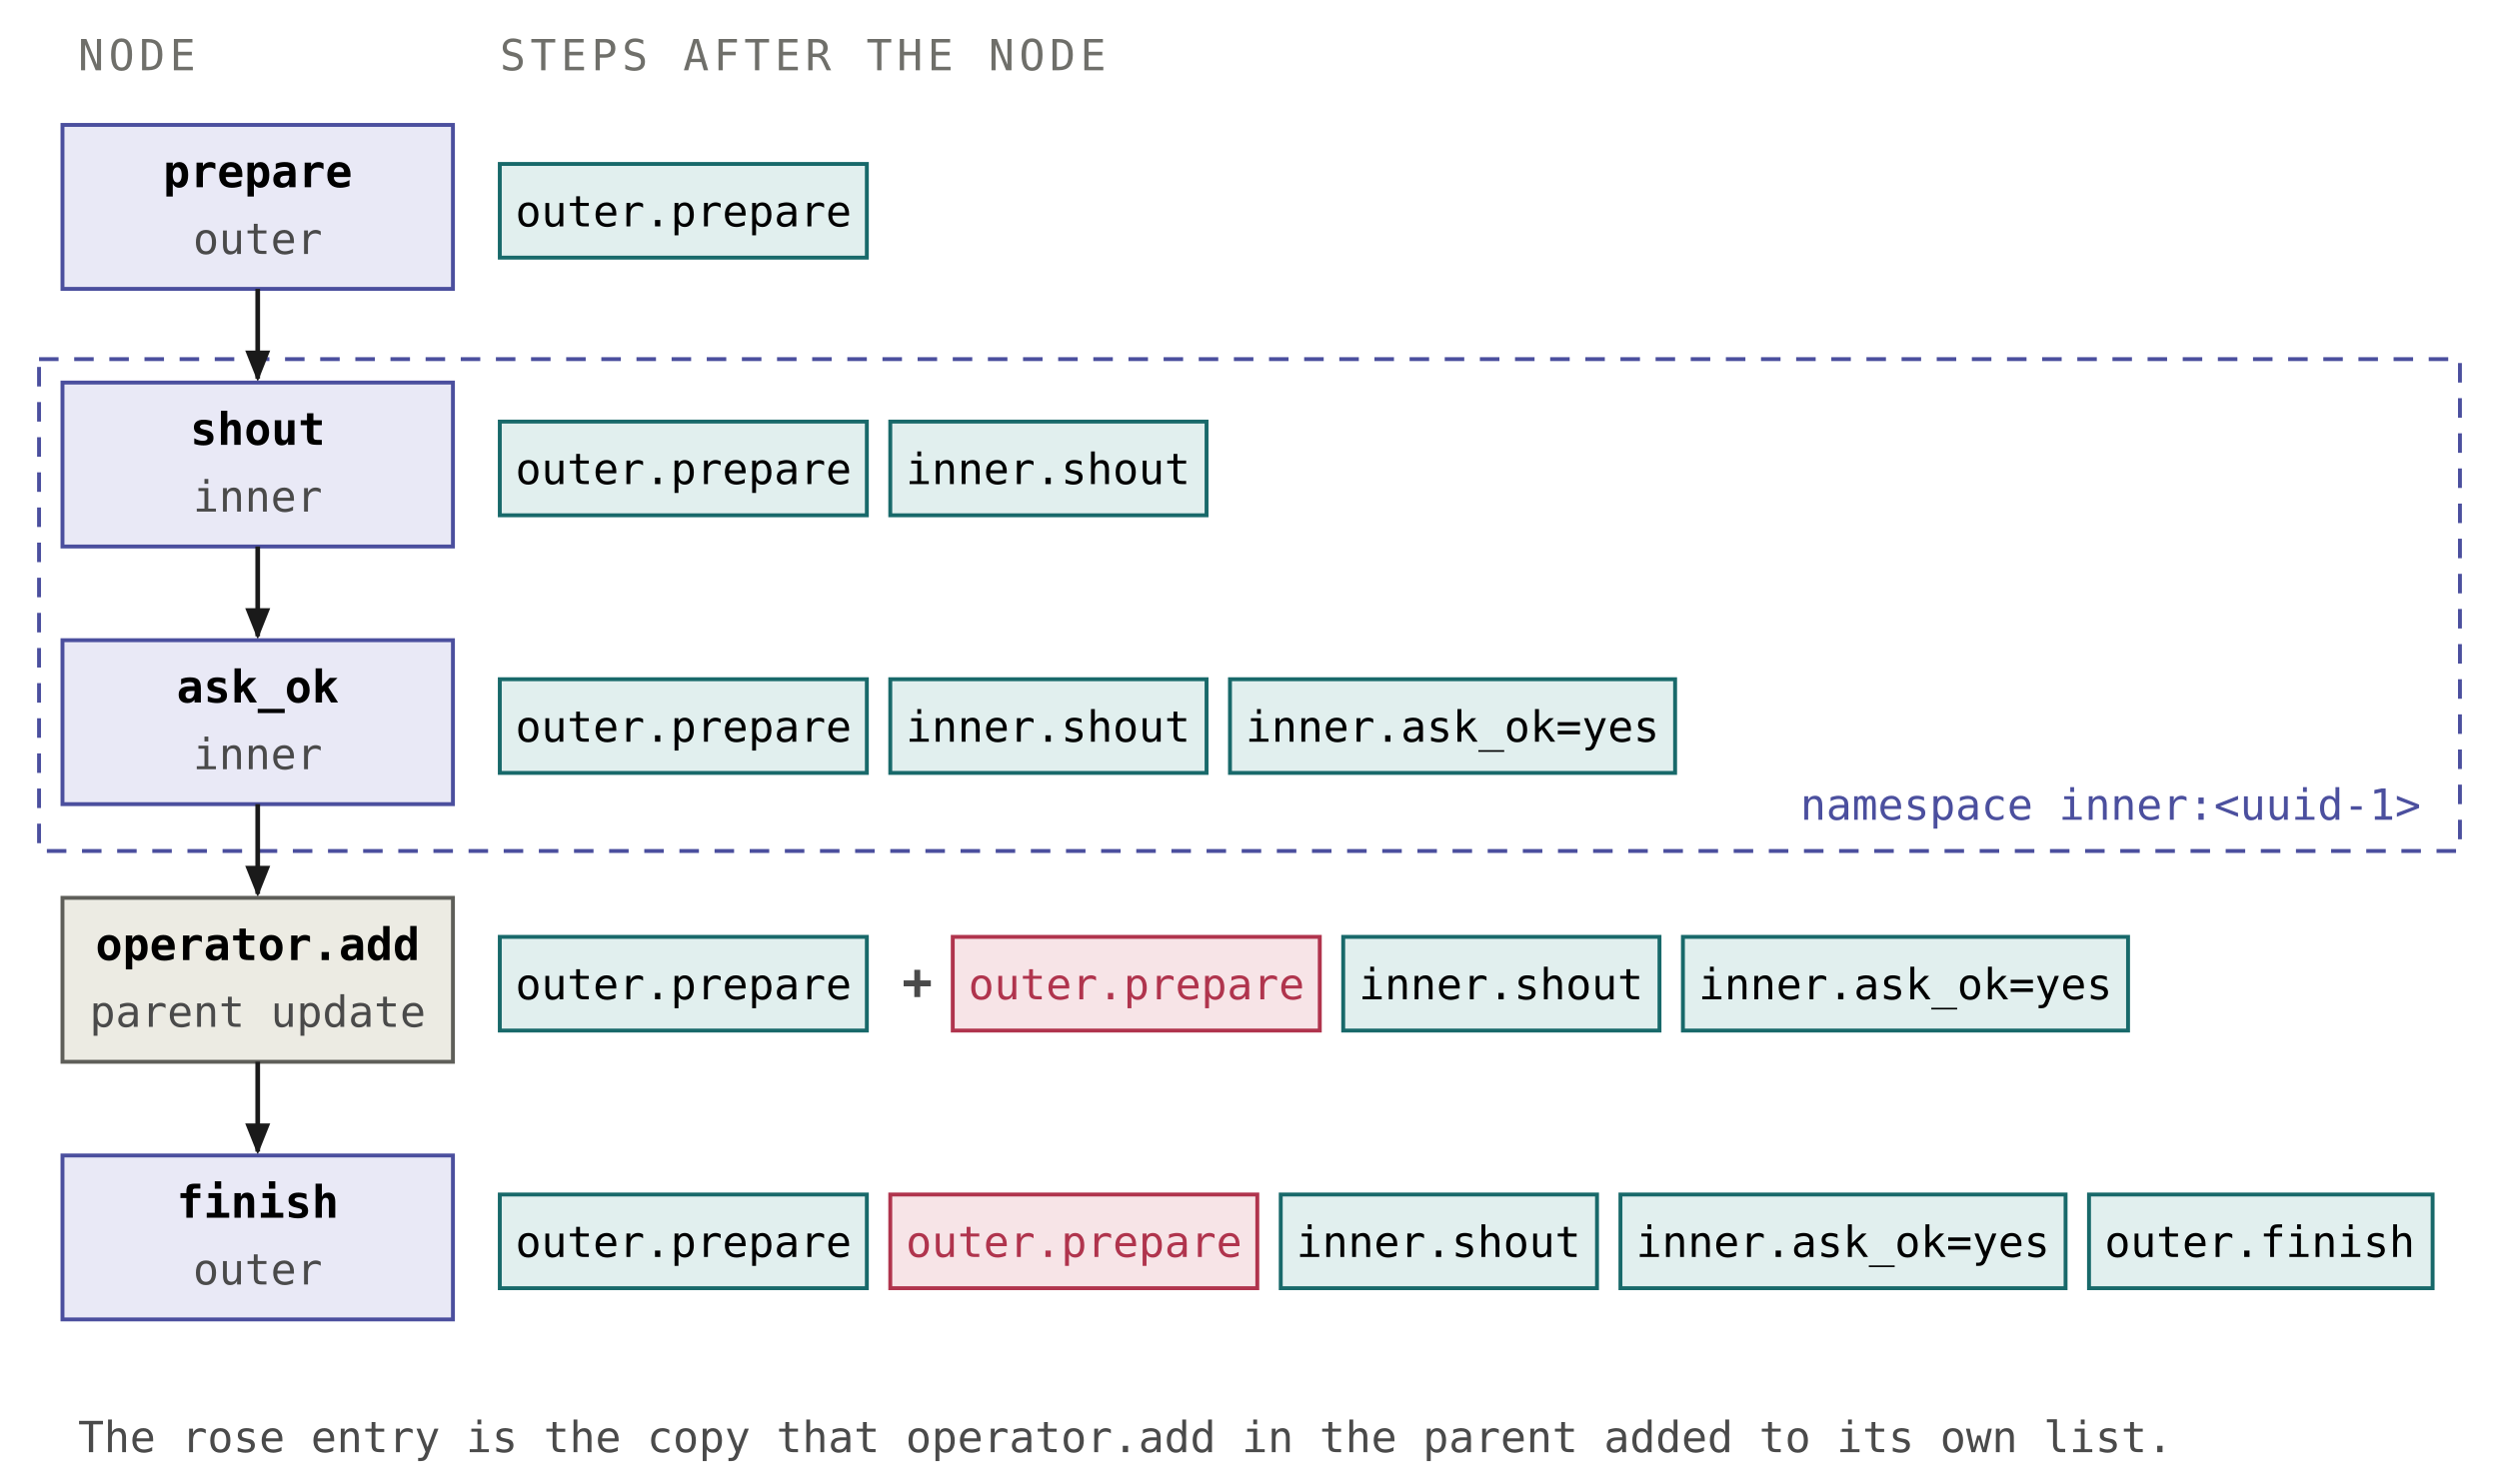
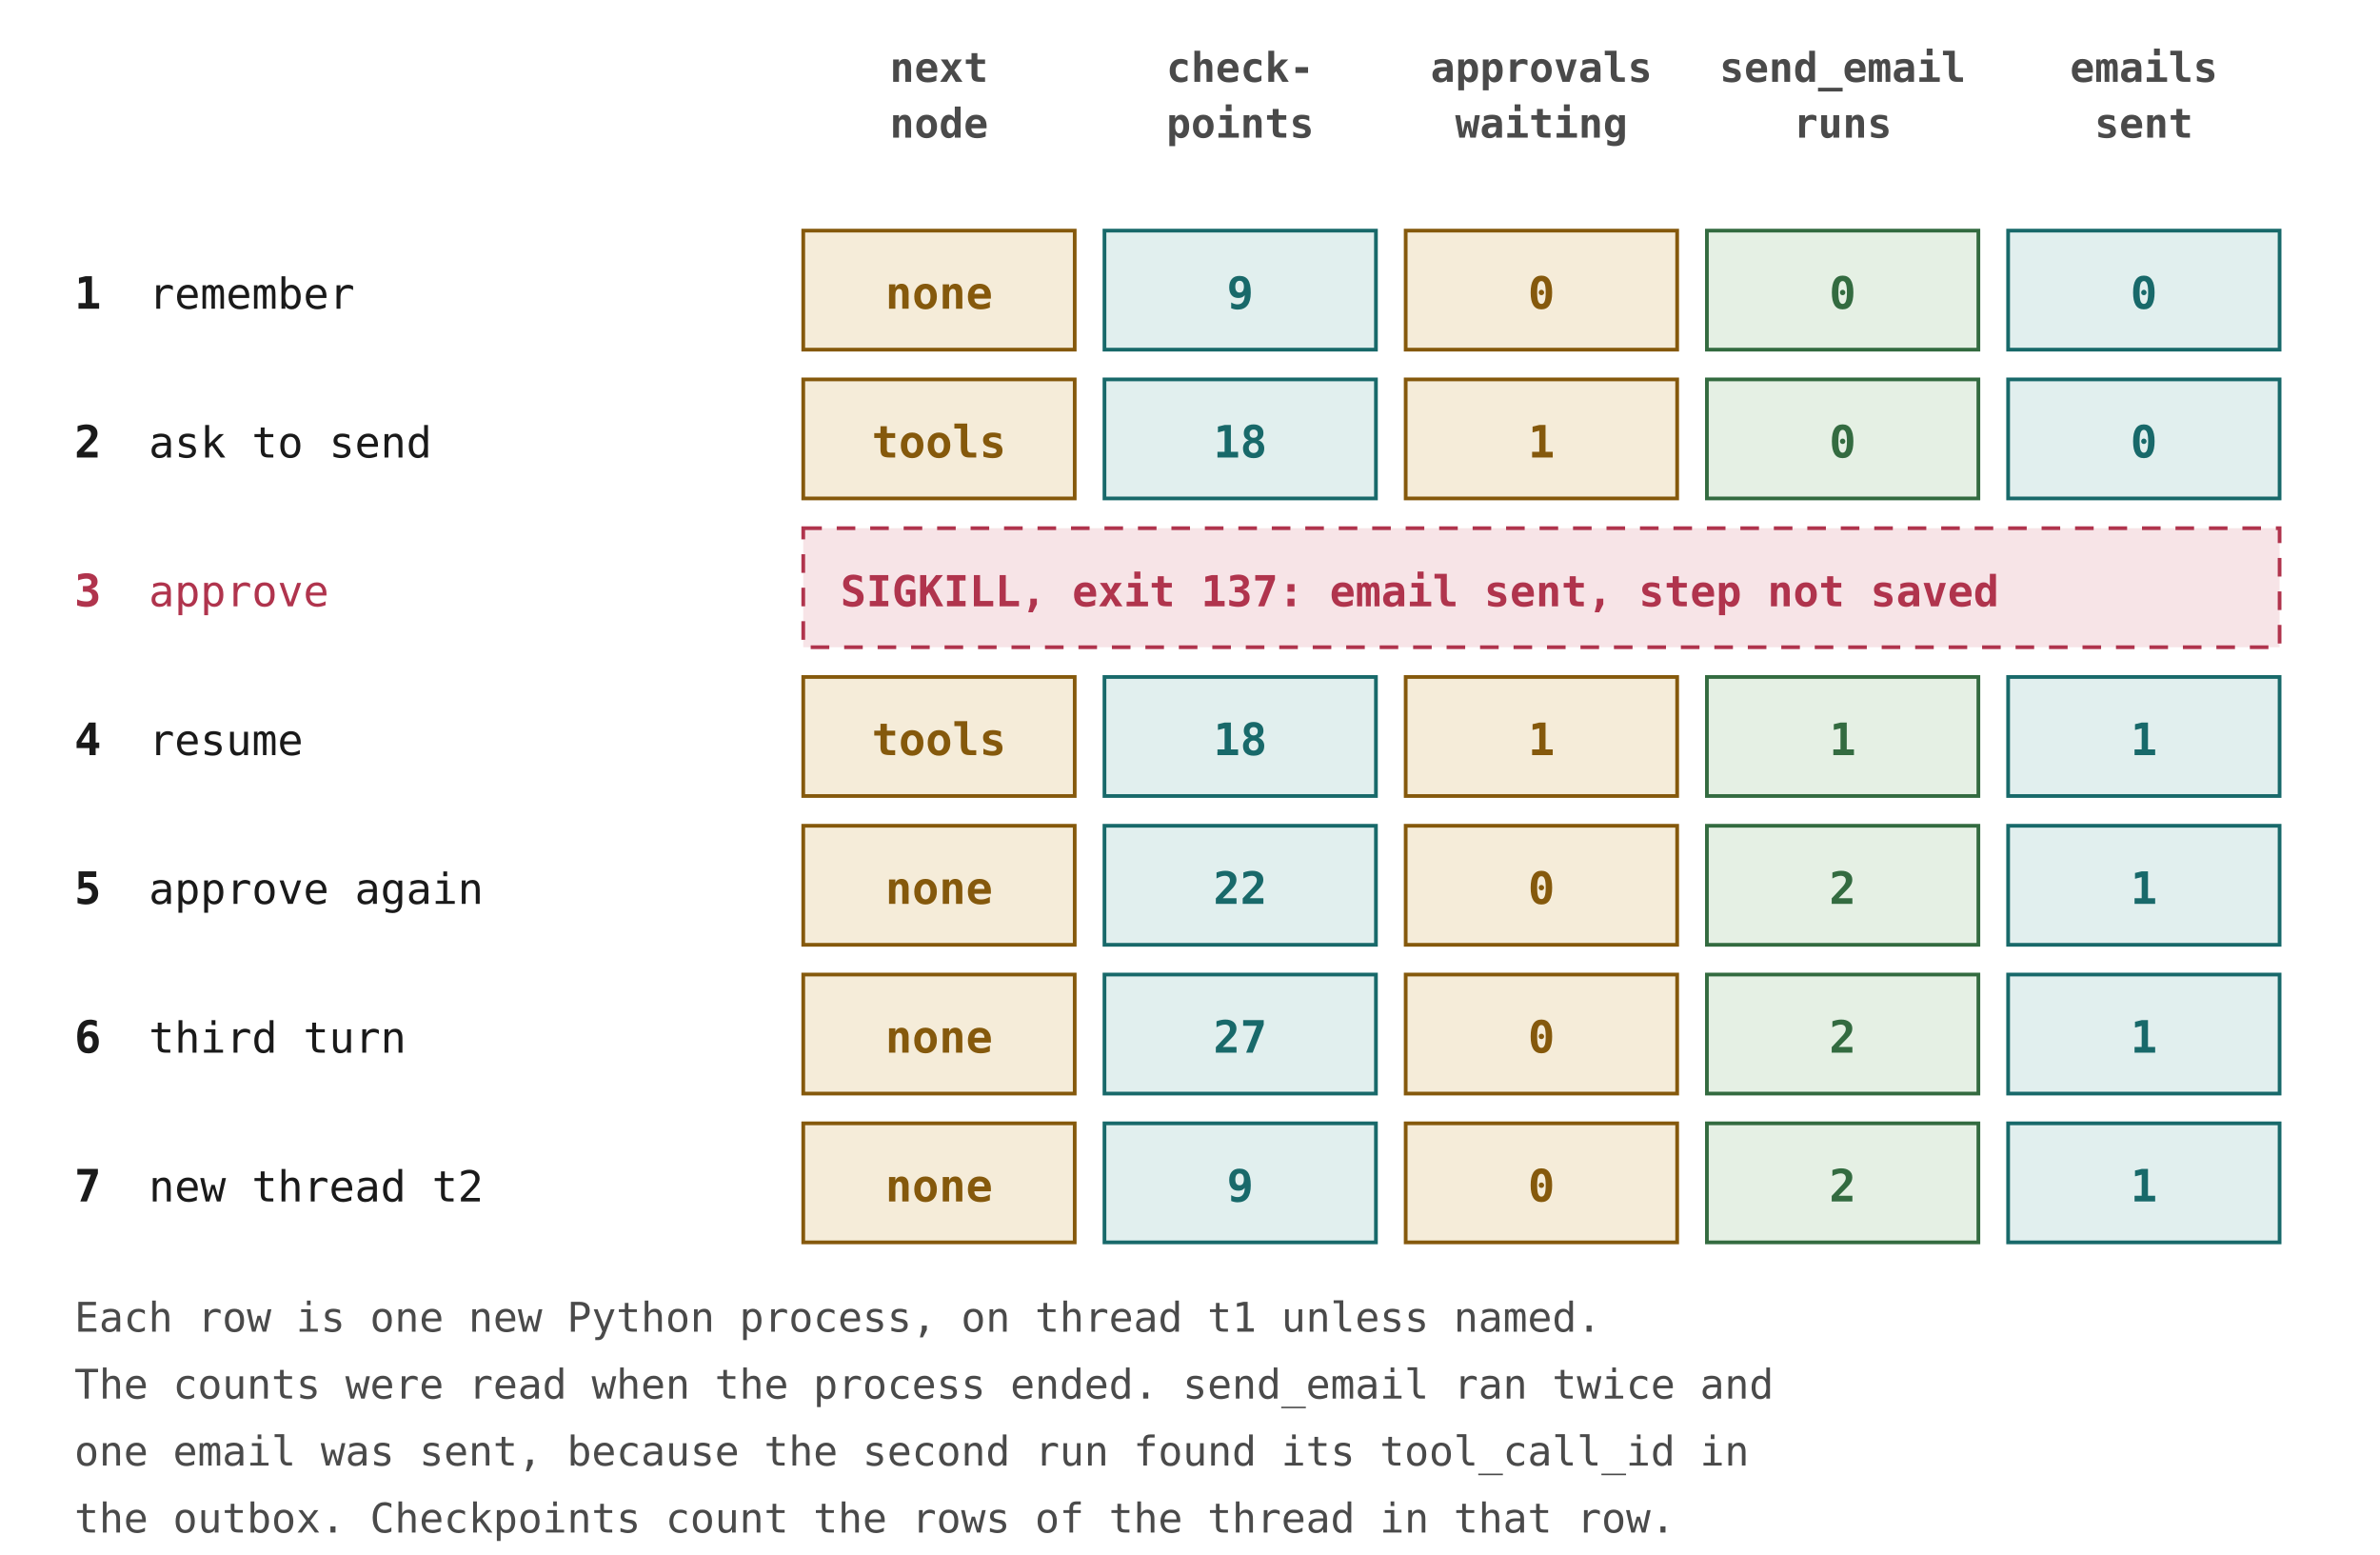
- <svg xmlns="http://www.w3.org/2000/svg" viewBox="0 0 640 380" role="img" aria-labelledby="fig-5-7-title fig-5-7-desc" font-family="JetBrains Mono, ui-monospace, monospace">
-   <defs>
-     <marker id="fig-5-7-head-ink" viewBox="0 0 10 10" refX="9" refY="5" markerWidth="8" markerHeight="8" markerUnits="userSpaceOnUse" orient="auto-start-reverse">
-       <path d="M0 1 L10 5 L0 9 z" fill="var(--m-ink, #1a1a1a)" />
-     </marker>
-   </defs>
-   <text x="20" y="18" font-size="11" letter-spacing="1.2" fill="var(--m-ink-mute, #6f6f6a)">NODE</text>
-   <text x="128" y="18" font-size="11" letter-spacing="1.2" fill="var(--m-ink-mute, #6f6f6a)">STEPS AFTER THE NODE</text>
-   <rect x="10" y="92" width="620" height="126" fill="none" stroke="var(--m-indigo-ink, #4b4f9e)" stroke-dasharray="5 4" />
-   <text x="620" y="210" font-size="11" text-anchor="end" class="m-serif" fill="var(--m-indigo-ink, #4b4f9e)">namespace inner:&lt;uuid-1&gt;</text>
-   <rect x="16" y="32" width="100" height="42" fill="var(--m-indigo-fill, #e9e9f6)" stroke="var(--m-indigo-ink, #4b4f9e)" />
-   <text x="66" y="47.95" font-size="11.5" text-anchor="middle" font-weight="700">prepare</text>
-   <text x="66" y="65.05" font-size="11" text-anchor="middle" class="m-serif" fill="var(--m-ink-soft, #4a4a4a)">outer</text>
-   <line x1="66" y1="74" x2="66" y2="97" stroke="var(--m-ink, #1a1a1a)" stroke-width="1.2" marker-end="url(#fig-5-7-head-ink)" />
-   <rect x="128" y="42" width="94" height="24" fill="var(--m-teal-fill, #e1efee)" stroke="var(--m-teal-ink, #18696a)" />
-   <text x="132" y="58" font-size="11">outer.prepare</text>
-   <rect x="16" y="98" width="100" height="42" fill="var(--m-indigo-fill, #e9e9f6)" stroke="var(--m-indigo-ink, #4b4f9e)" />
-   <text x="66" y="113.95" font-size="11.5" text-anchor="middle" font-weight="700">shout</text>
-   <text x="66" y="131.05" font-size="11" text-anchor="middle" class="m-serif" fill="var(--m-ink-soft, #4a4a4a)">inner</text>
-   <line x1="66" y1="140" x2="66" y2="163" stroke="var(--m-ink, #1a1a1a)" stroke-width="1.2" marker-end="url(#fig-5-7-head-ink)" />
-   <rect x="128" y="108" width="94" height="24" fill="var(--m-teal-fill, #e1efee)" stroke="var(--m-teal-ink, #18696a)" />
-   <text x="132" y="124" font-size="11">outer.prepare</text>
-   <rect x="228" y="108" width="81" height="24" fill="var(--m-teal-fill, #e1efee)" stroke="var(--m-teal-ink, #18696a)" />
-   <text x="232" y="124" font-size="11">inner.shout</text>
-   <rect x="16" y="164" width="100" height="42" fill="var(--m-indigo-fill, #e9e9f6)" stroke="var(--m-indigo-ink, #4b4f9e)" />
-   <text x="66" y="179.95" font-size="11.5" text-anchor="middle" font-weight="700">ask_ok</text>
-   <text x="66" y="197.05" font-size="11" text-anchor="middle" class="m-serif" fill="var(--m-ink-soft, #4a4a4a)">inner</text>
-   <line x1="66" y1="206" x2="66" y2="229" stroke="var(--m-ink, #1a1a1a)" stroke-width="1.2" marker-end="url(#fig-5-7-head-ink)" />
-   <rect x="128" y="174" width="94" height="24" fill="var(--m-teal-fill, #e1efee)" stroke="var(--m-teal-ink, #18696a)" />
-   <text x="132" y="190" font-size="11">outer.prepare</text>
-   <rect x="228" y="174" width="81" height="24" fill="var(--m-teal-fill, #e1efee)" stroke="var(--m-teal-ink, #18696a)" />
-   <text x="232" y="190" font-size="11">inner.shout</text>
-   <rect x="315" y="174" width="114" height="24" fill="var(--m-teal-fill, #e1efee)" stroke="var(--m-teal-ink, #18696a)" />
-   <text x="319" y="190" font-size="11">inner.ask_ok=yes</text>
-   <rect x="16" y="230" width="100" height="42" fill="var(--m-grey-fill, #ecebe3)" stroke="var(--m-grey-ink, #5e5e59)" />
-   <text x="66" y="245.95" font-size="11.5" text-anchor="middle" font-weight="700">operator.add</text>
-   <text x="66" y="263.05" font-size="11" text-anchor="middle" class="m-serif" fill="var(--m-ink-soft, #4a4a4a)">parent update</text>
-   <line x1="66" y1="272" x2="66" y2="295" stroke="var(--m-ink, #1a1a1a)" stroke-width="1.2" marker-end="url(#fig-5-7-head-ink)" />
-   <rect x="128" y="240" width="94" height="24" fill="var(--m-teal-fill, #e1efee)" stroke="var(--m-teal-ink, #18696a)" />
-   <text x="132" y="256" font-size="11">outer.prepare</text>
-   <text x="231" y="256" font-size="13" font-weight="700" fill="var(--m-ink-soft, #4a4a4a)">+</text>
-   <rect x="244" y="240" width="94" height="24" fill="var(--m-rose-fill, #f7e4e7)" stroke="var(--m-rose-ink, #b0344d)" />
-   <text x="248" y="256" font-size="11" fill="var(--m-rose-ink, #b0344d)">outer.prepare</text>
-   <rect x="344" y="240" width="81" height="24" fill="var(--m-teal-fill, #e1efee)" stroke="var(--m-teal-ink, #18696a)" />
-   <text x="348" y="256" font-size="11">inner.shout</text>
-   <rect x="431" y="240" width="114" height="24" fill="var(--m-teal-fill, #e1efee)" stroke="var(--m-teal-ink, #18696a)" />
-   <text x="435" y="256" font-size="11">inner.ask_ok=yes</text>
-   <rect x="16" y="296" width="100" height="42" fill="var(--m-indigo-fill, #e9e9f6)" stroke="var(--m-indigo-ink, #4b4f9e)" />
-   <text x="66" y="311.95" font-size="11.5" text-anchor="middle" font-weight="700">finish</text>
-   <text x="66" y="329.05" font-size="11" text-anchor="middle" class="m-serif" fill="var(--m-ink-soft, #4a4a4a)">outer</text>
-   <rect x="128" y="306" width="94" height="24" fill="var(--m-teal-fill, #e1efee)" stroke="var(--m-teal-ink, #18696a)" />
-   <text x="132" y="322" font-size="11">outer.prepare</text>
-   <rect x="228" y="306" width="94" height="24" fill="var(--m-rose-fill, #f7e4e7)" stroke="var(--m-rose-ink, #b0344d)" />
-   <text x="232" y="322" font-size="11" fill="var(--m-rose-ink, #b0344d)">outer.prepare</text>
-   <rect x="328" y="306" width="81" height="24" fill="var(--m-teal-fill, #e1efee)" stroke="var(--m-teal-ink, #18696a)" />
-   <text x="332" y="322" font-size="11">inner.shout</text>
-   <rect x="415" y="306" width="114" height="24" fill="var(--m-teal-fill, #e1efee)" stroke="var(--m-teal-ink, #18696a)" />
-   <text x="419" y="322" font-size="11">inner.ask_ok=yes</text>
-   <rect x="535" y="306" width="88" height="24" fill="var(--m-teal-fill, #e1efee)" stroke="var(--m-teal-ink, #18696a)" />
-   <text x="539" y="322" font-size="11">outer.finish</text>
-   <text x="20" y="372" font-size="11" class="m-serif" fill="var(--m-ink-soft, #4a4a4a)">The rose entry is the copy that operator.add in the parent added to its own list.</text>
+ <svg xmlns="http://www.w3.org/2000/svg" viewBox="0 0 640 418" role="img" aria-labelledby="fig-5-7-title fig-5-7-desc" font-family="JetBrains Mono, ui-monospace, monospace">
+   <text x="252.5" y="22" font-size="11" text-anchor="middle" font-weight="700" fill="var(--m-ink-soft, #4a4a4a)">next</text>
+   <text x="252.5" y="37" font-size="11" text-anchor="middle" font-weight="700" fill="var(--m-ink-soft, #4a4a4a)">node</text>
+   <text x="333.5" y="22" font-size="11" text-anchor="middle" font-weight="700" fill="var(--m-ink-soft, #4a4a4a)">check-</text>
+   <text x="333.5" y="37" font-size="11" text-anchor="middle" font-weight="700" fill="var(--m-ink-soft, #4a4a4a)">points</text>
+   <text x="414.5" y="22" font-size="11" text-anchor="middle" font-weight="700" fill="var(--m-ink-soft, #4a4a4a)">approvals</text>
+   <text x="414.5" y="37" font-size="11" text-anchor="middle" font-weight="700" fill="var(--m-ink-soft, #4a4a4a)">waiting</text>
+   <text x="495.5" y="22" font-size="11" text-anchor="middle" font-weight="700" fill="var(--m-ink-soft, #4a4a4a)">send_email</text>
+   <text x="495.5" y="37" font-size="11" text-anchor="middle" font-weight="700" fill="var(--m-ink-soft, #4a4a4a)">runs</text>
+   <text x="576.5" y="22" font-size="11" text-anchor="middle" font-weight="700" fill="var(--m-ink-soft, #4a4a4a)">emails</text>
+   <text x="576.5" y="37" font-size="11" text-anchor="middle" font-weight="700" fill="var(--m-ink-soft, #4a4a4a)">sent</text>
+   <text x="20" y="83" font-size="12" font-weight="700" fill="var(--m-ink, #1a1a1a)">1</text>
+   <text x="40" y="83" font-size="11.5" fill="var(--m-ink, #1a1a1a)">remember</text>
+   <rect x="216" y="62" width="73" height="32" fill="var(--m-amber-fill, #f5ecd9)" stroke="var(--m-amber-ink, #85590c)" />
+   <text x="252.5" y="83" font-size="12" text-anchor="middle" font-weight="700" fill="var(--m-amber-ink, #85590c)">none</text>
+   <rect x="297" y="62" width="73" height="32" fill="var(--m-teal-fill, #e1efee)" stroke="var(--m-teal-ink, #18696a)" />
+   <text x="333.5" y="83" font-size="12" text-anchor="middle" font-weight="700" fill="var(--m-teal-ink, #18696a)">9</text>
+   <rect x="378" y="62" width="73" height="32" fill="var(--m-amber-fill, #f5ecd9)" stroke="var(--m-amber-ink, #85590c)" />
+   <text x="414.5" y="83" font-size="12" text-anchor="middle" font-weight="700" fill="var(--m-amber-ink, #85590c)">0</text>
+   <rect x="459" y="62" width="73" height="32" fill="var(--m-green-fill, #e5f0e4)" stroke="var(--m-green-ink, #336b40)" />
+   <text x="495.5" y="83" font-size="12" text-anchor="middle" font-weight="700" fill="var(--m-green-ink, #336b40)">0</text>
+   <rect x="540" y="62" width="73" height="32" fill="var(--m-teal-fill, #e1efee)" stroke="var(--m-teal-ink, #18696a)" />
+   <text x="576.5" y="83" font-size="12" text-anchor="middle" font-weight="700" fill="var(--m-teal-ink, #18696a)">0</text>
+   <text x="20" y="123" font-size="12" font-weight="700" fill="var(--m-ink, #1a1a1a)">2</text>
+   <text x="40" y="123" font-size="11.5" fill="var(--m-ink, #1a1a1a)">ask to send</text>
+   <rect x="216" y="102" width="73" height="32" fill="var(--m-amber-fill, #f5ecd9)" stroke="var(--m-amber-ink, #85590c)" />
+   <text x="252.5" y="123" font-size="12" text-anchor="middle" font-weight="700" fill="var(--m-amber-ink, #85590c)">tools</text>
+   <rect x="297" y="102" width="73" height="32" fill="var(--m-teal-fill, #e1efee)" stroke="var(--m-teal-ink, #18696a)" />
+   <text x="333.5" y="123" font-size="12" text-anchor="middle" font-weight="700" fill="var(--m-teal-ink, #18696a)">18</text>
+   <rect x="378" y="102" width="73" height="32" fill="var(--m-amber-fill, #f5ecd9)" stroke="var(--m-amber-ink, #85590c)" />
+   <text x="414.5" y="123" font-size="12" text-anchor="middle" font-weight="700" fill="var(--m-amber-ink, #85590c)">1</text>
+   <rect x="459" y="102" width="73" height="32" fill="var(--m-green-fill, #e5f0e4)" stroke="var(--m-green-ink, #336b40)" />
+   <text x="495.5" y="123" font-size="12" text-anchor="middle" font-weight="700" fill="var(--m-green-ink, #336b40)">0</text>
+   <rect x="540" y="102" width="73" height="32" fill="var(--m-teal-fill, #e1efee)" stroke="var(--m-teal-ink, #18696a)" />
+   <text x="576.5" y="123" font-size="12" text-anchor="middle" font-weight="700" fill="var(--m-teal-ink, #18696a)">0</text>
+   <text x="20" y="163" font-size="12" font-weight="700" fill="var(--m-rose-ink, #b0344d)">3</text>
+   <text x="40" y="163" font-size="11.5" fill="var(--m-rose-ink, #b0344d)">approve</text>
+   <rect x="216" y="142" width="397" height="32" fill="var(--m-rose-fill, #f7e4e7)" stroke="var(--m-rose-ink, #b0344d)" stroke-dasharray="5 4" />
+   <text x="226" y="163" font-size="11.5" font-weight="700" fill="var(--m-rose-ink, #b0344d)">SIGKILL, exit 137: email sent, step not saved</text>
+   <text x="20" y="203" font-size="12" font-weight="700" fill="var(--m-ink, #1a1a1a)">4</text>
+   <text x="40" y="203" font-size="11.5" fill="var(--m-ink, #1a1a1a)">resume</text>
+   <rect x="216" y="182" width="73" height="32" fill="var(--m-amber-fill, #f5ecd9)" stroke="var(--m-amber-ink, #85590c)" />
+   <text x="252.5" y="203" font-size="12" text-anchor="middle" font-weight="700" fill="var(--m-amber-ink, #85590c)">tools</text>
+   <rect x="297" y="182" width="73" height="32" fill="var(--m-teal-fill, #e1efee)" stroke="var(--m-teal-ink, #18696a)" />
+   <text x="333.5" y="203" font-size="12" text-anchor="middle" font-weight="700" fill="var(--m-teal-ink, #18696a)">18</text>
+   <rect x="378" y="182" width="73" height="32" fill="var(--m-amber-fill, #f5ecd9)" stroke="var(--m-amber-ink, #85590c)" />
+   <text x="414.5" y="203" font-size="12" text-anchor="middle" font-weight="700" fill="var(--m-amber-ink, #85590c)">1</text>
+   <rect x="459" y="182" width="73" height="32" fill="var(--m-green-fill, #e5f0e4)" stroke="var(--m-green-ink, #336b40)" />
+   <text x="495.5" y="203" font-size="12" text-anchor="middle" font-weight="700" fill="var(--m-green-ink, #336b40)">1</text>
+   <rect x="540" y="182" width="73" height="32" fill="var(--m-teal-fill, #e1efee)" stroke="var(--m-teal-ink, #18696a)" />
+   <text x="576.5" y="203" font-size="12" text-anchor="middle" font-weight="700" fill="var(--m-teal-ink, #18696a)">1</text>
+   <text x="20" y="243" font-size="12" font-weight="700" fill="var(--m-ink, #1a1a1a)">5</text>
+   <text x="40" y="243" font-size="11.5" fill="var(--m-ink, #1a1a1a)">approve again</text>
+   <rect x="216" y="222" width="73" height="32" fill="var(--m-amber-fill, #f5ecd9)" stroke="var(--m-amber-ink, #85590c)" />
+   <text x="252.5" y="243" font-size="12" text-anchor="middle" font-weight="700" fill="var(--m-amber-ink, #85590c)">none</text>
+   <rect x="297" y="222" width="73" height="32" fill="var(--m-teal-fill, #e1efee)" stroke="var(--m-teal-ink, #18696a)" />
+   <text x="333.5" y="243" font-size="12" text-anchor="middle" font-weight="700" fill="var(--m-teal-ink, #18696a)">22</text>
+   <rect x="378" y="222" width="73" height="32" fill="var(--m-amber-fill, #f5ecd9)" stroke="var(--m-amber-ink, #85590c)" />
+   <text x="414.5" y="243" font-size="12" text-anchor="middle" font-weight="700" fill="var(--m-amber-ink, #85590c)">0</text>
+   <rect x="459" y="222" width="73" height="32" fill="var(--m-green-fill, #e5f0e4)" stroke="var(--m-green-ink, #336b40)" />
+   <text x="495.5" y="243" font-size="12" text-anchor="middle" font-weight="700" fill="var(--m-green-ink, #336b40)">2</text>
+   <rect x="540" y="222" width="73" height="32" fill="var(--m-teal-fill, #e1efee)" stroke="var(--m-teal-ink, #18696a)" />
+   <text x="576.5" y="243" font-size="12" text-anchor="middle" font-weight="700" fill="var(--m-teal-ink, #18696a)">1</text>
+   <text x="20" y="283" font-size="12" font-weight="700" fill="var(--m-ink, #1a1a1a)">6</text>
+   <text x="40" y="283" font-size="11.5" fill="var(--m-ink, #1a1a1a)">third turn</text>
+   <rect x="216" y="262" width="73" height="32" fill="var(--m-amber-fill, #f5ecd9)" stroke="var(--m-amber-ink, #85590c)" />
+   <text x="252.5" y="283" font-size="12" text-anchor="middle" font-weight="700" fill="var(--m-amber-ink, #85590c)">none</text>
+   <rect x="297" y="262" width="73" height="32" fill="var(--m-teal-fill, #e1efee)" stroke="var(--m-teal-ink, #18696a)" />
+   <text x="333.5" y="283" font-size="12" text-anchor="middle" font-weight="700" fill="var(--m-teal-ink, #18696a)">27</text>
+   <rect x="378" y="262" width="73" height="32" fill="var(--m-amber-fill, #f5ecd9)" stroke="var(--m-amber-ink, #85590c)" />
+   <text x="414.5" y="283" font-size="12" text-anchor="middle" font-weight="700" fill="var(--m-amber-ink, #85590c)">0</text>
+   <rect x="459" y="262" width="73" height="32" fill="var(--m-green-fill, #e5f0e4)" stroke="var(--m-green-ink, #336b40)" />
+   <text x="495.5" y="283" font-size="12" text-anchor="middle" font-weight="700" fill="var(--m-green-ink, #336b40)">2</text>
+   <rect x="540" y="262" width="73" height="32" fill="var(--m-teal-fill, #e1efee)" stroke="var(--m-teal-ink, #18696a)" />
+   <text x="576.5" y="283" font-size="12" text-anchor="middle" font-weight="700" fill="var(--m-teal-ink, #18696a)">1</text>
+   <text x="20" y="323" font-size="12" font-weight="700" fill="var(--m-ink, #1a1a1a)">7</text>
+   <text x="40" y="323" font-size="11.5" fill="var(--m-ink, #1a1a1a)">new thread t2</text>
+   <rect x="216" y="302" width="73" height="32" fill="var(--m-amber-fill, #f5ecd9)" stroke="var(--m-amber-ink, #85590c)" />
+   <text x="252.5" y="323" font-size="12" text-anchor="middle" font-weight="700" fill="var(--m-amber-ink, #85590c)">none</text>
+   <rect x="297" y="302" width="73" height="32" fill="var(--m-teal-fill, #e1efee)" stroke="var(--m-teal-ink, #18696a)" />
+   <text x="333.5" y="323" font-size="12" text-anchor="middle" font-weight="700" fill="var(--m-teal-ink, #18696a)">9</text>
+   <rect x="378" y="302" width="73" height="32" fill="var(--m-amber-fill, #f5ecd9)" stroke="var(--m-amber-ink, #85590c)" />
+   <text x="414.5" y="323" font-size="12" text-anchor="middle" font-weight="700" fill="var(--m-amber-ink, #85590c)">0</text>
+   <rect x="459" y="302" width="73" height="32" fill="var(--m-green-fill, #e5f0e4)" stroke="var(--m-green-ink, #336b40)" />
+   <text x="495.5" y="323" font-size="12" text-anchor="middle" font-weight="700" fill="var(--m-green-ink, #336b40)">2</text>
+   <rect x="540" y="302" width="73" height="32" fill="var(--m-teal-fill, #e1efee)" stroke="var(--m-teal-ink, #18696a)" />
+   <text x="576.5" y="323" font-size="12" text-anchor="middle" font-weight="700" fill="var(--m-teal-ink, #18696a)">1</text>
+   <text x="20" y="358" font-size="11" class="m-serif" fill="var(--m-ink-soft, #4a4a4a)">Each row is one new Python process, on thread t1 unless named.</text>
+   <text x="20" y="376" font-size="11" class="m-serif" fill="var(--m-ink-soft, #4a4a4a)">The counts were read when the process ended. send_email ran twice and</text>
+   <text x="20" y="394" font-size="11" class="m-serif" fill="var(--m-ink-soft, #4a4a4a)">one email was sent, because the second run found its tool_call_id in</text>
+   <text x="20" y="412" font-size="11" class="m-serif" fill="var(--m-ink-soft, #4a4a4a)">the outbox. Checkpoints count the rows of the thread in that row.</text>
</svg>
